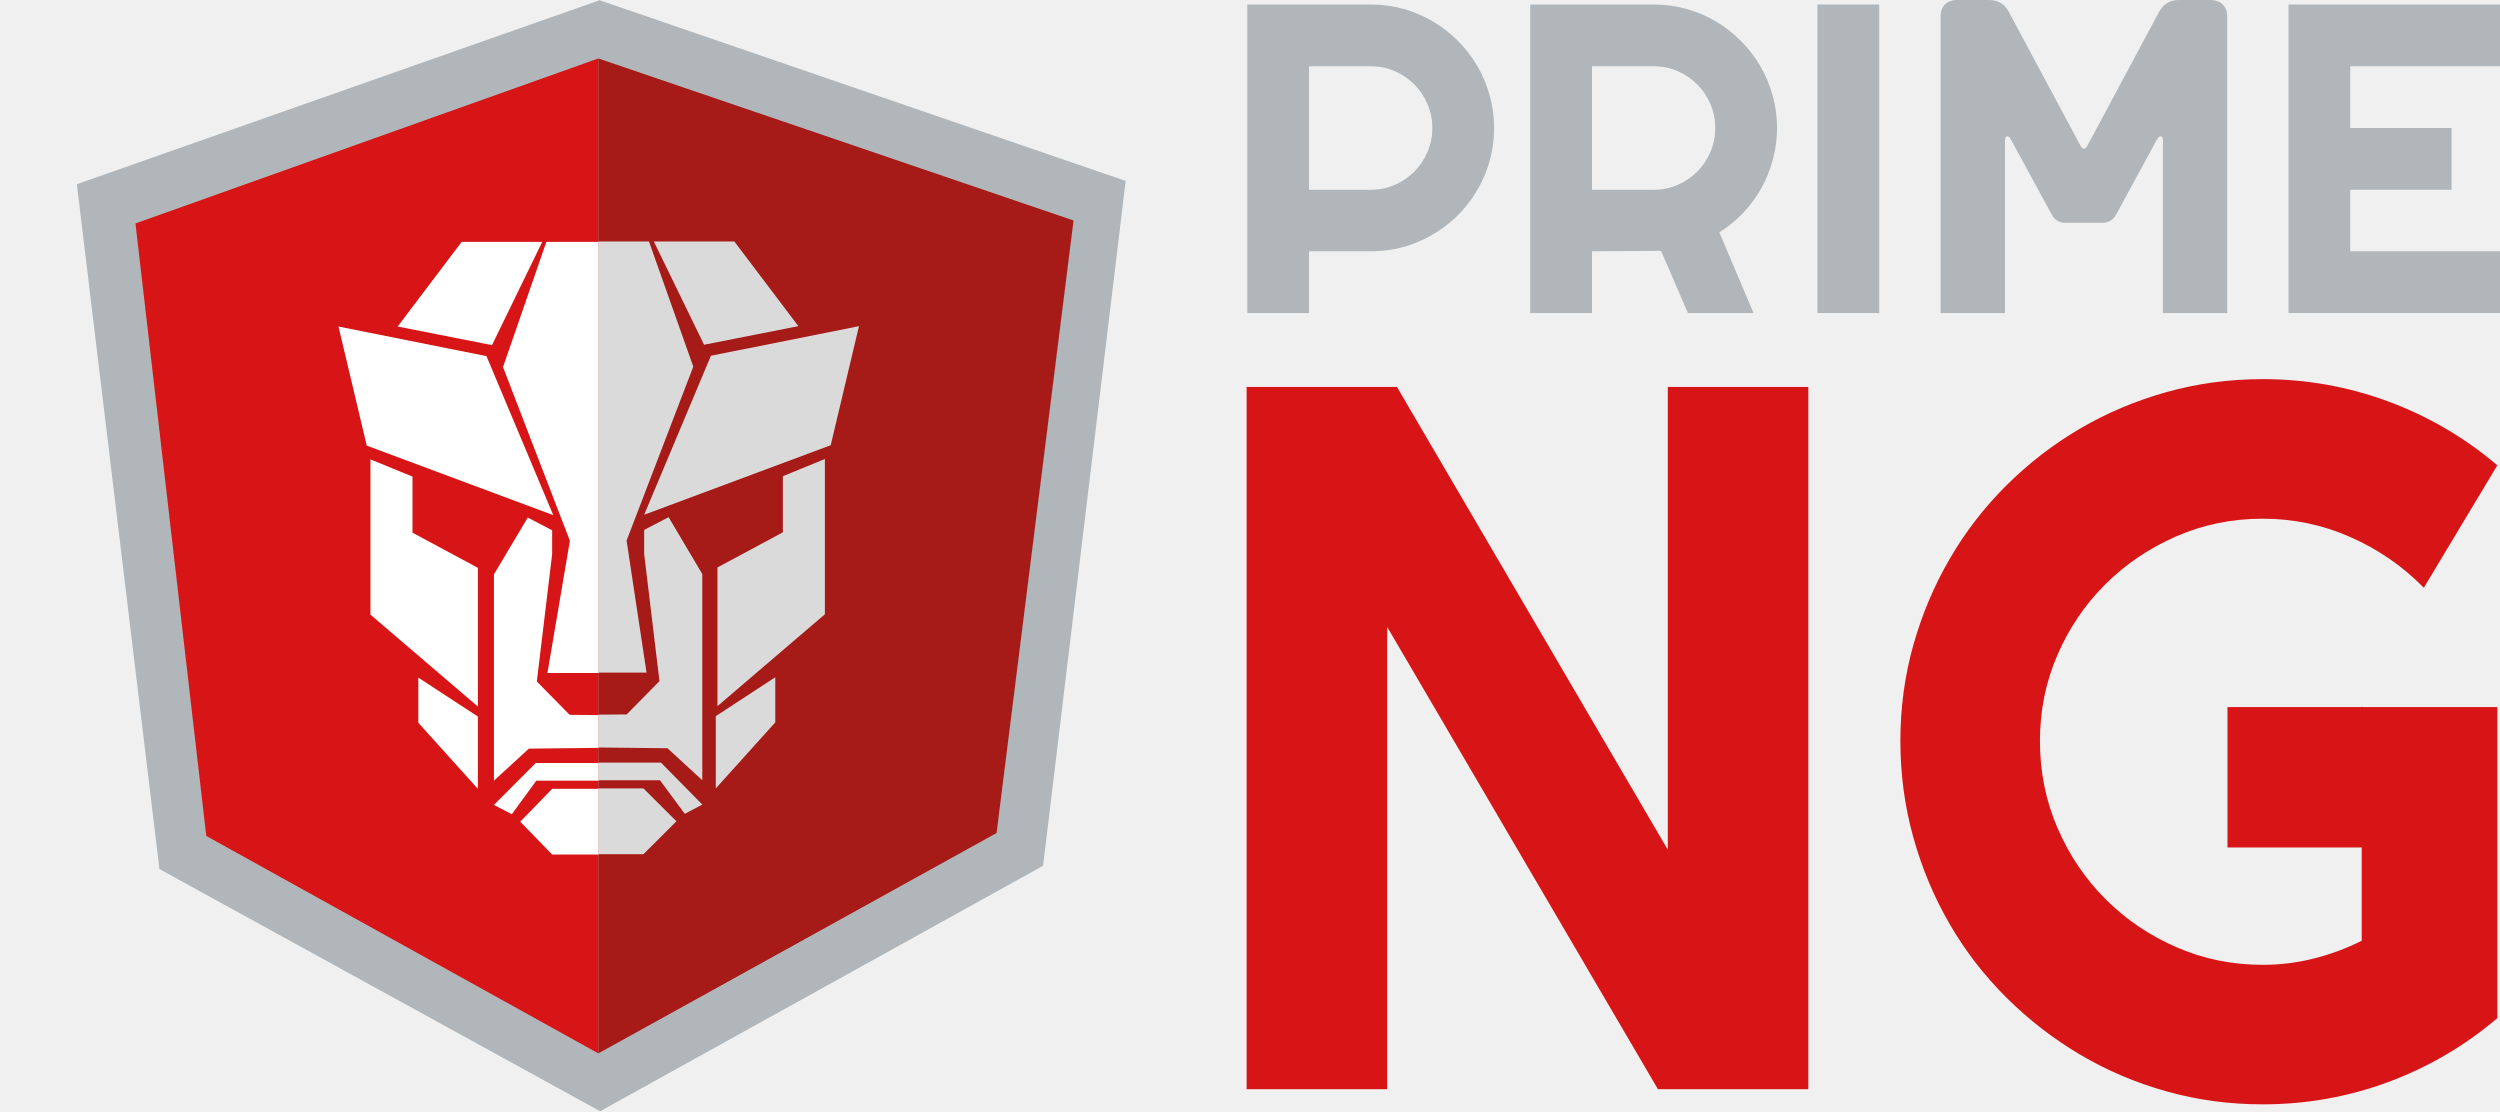
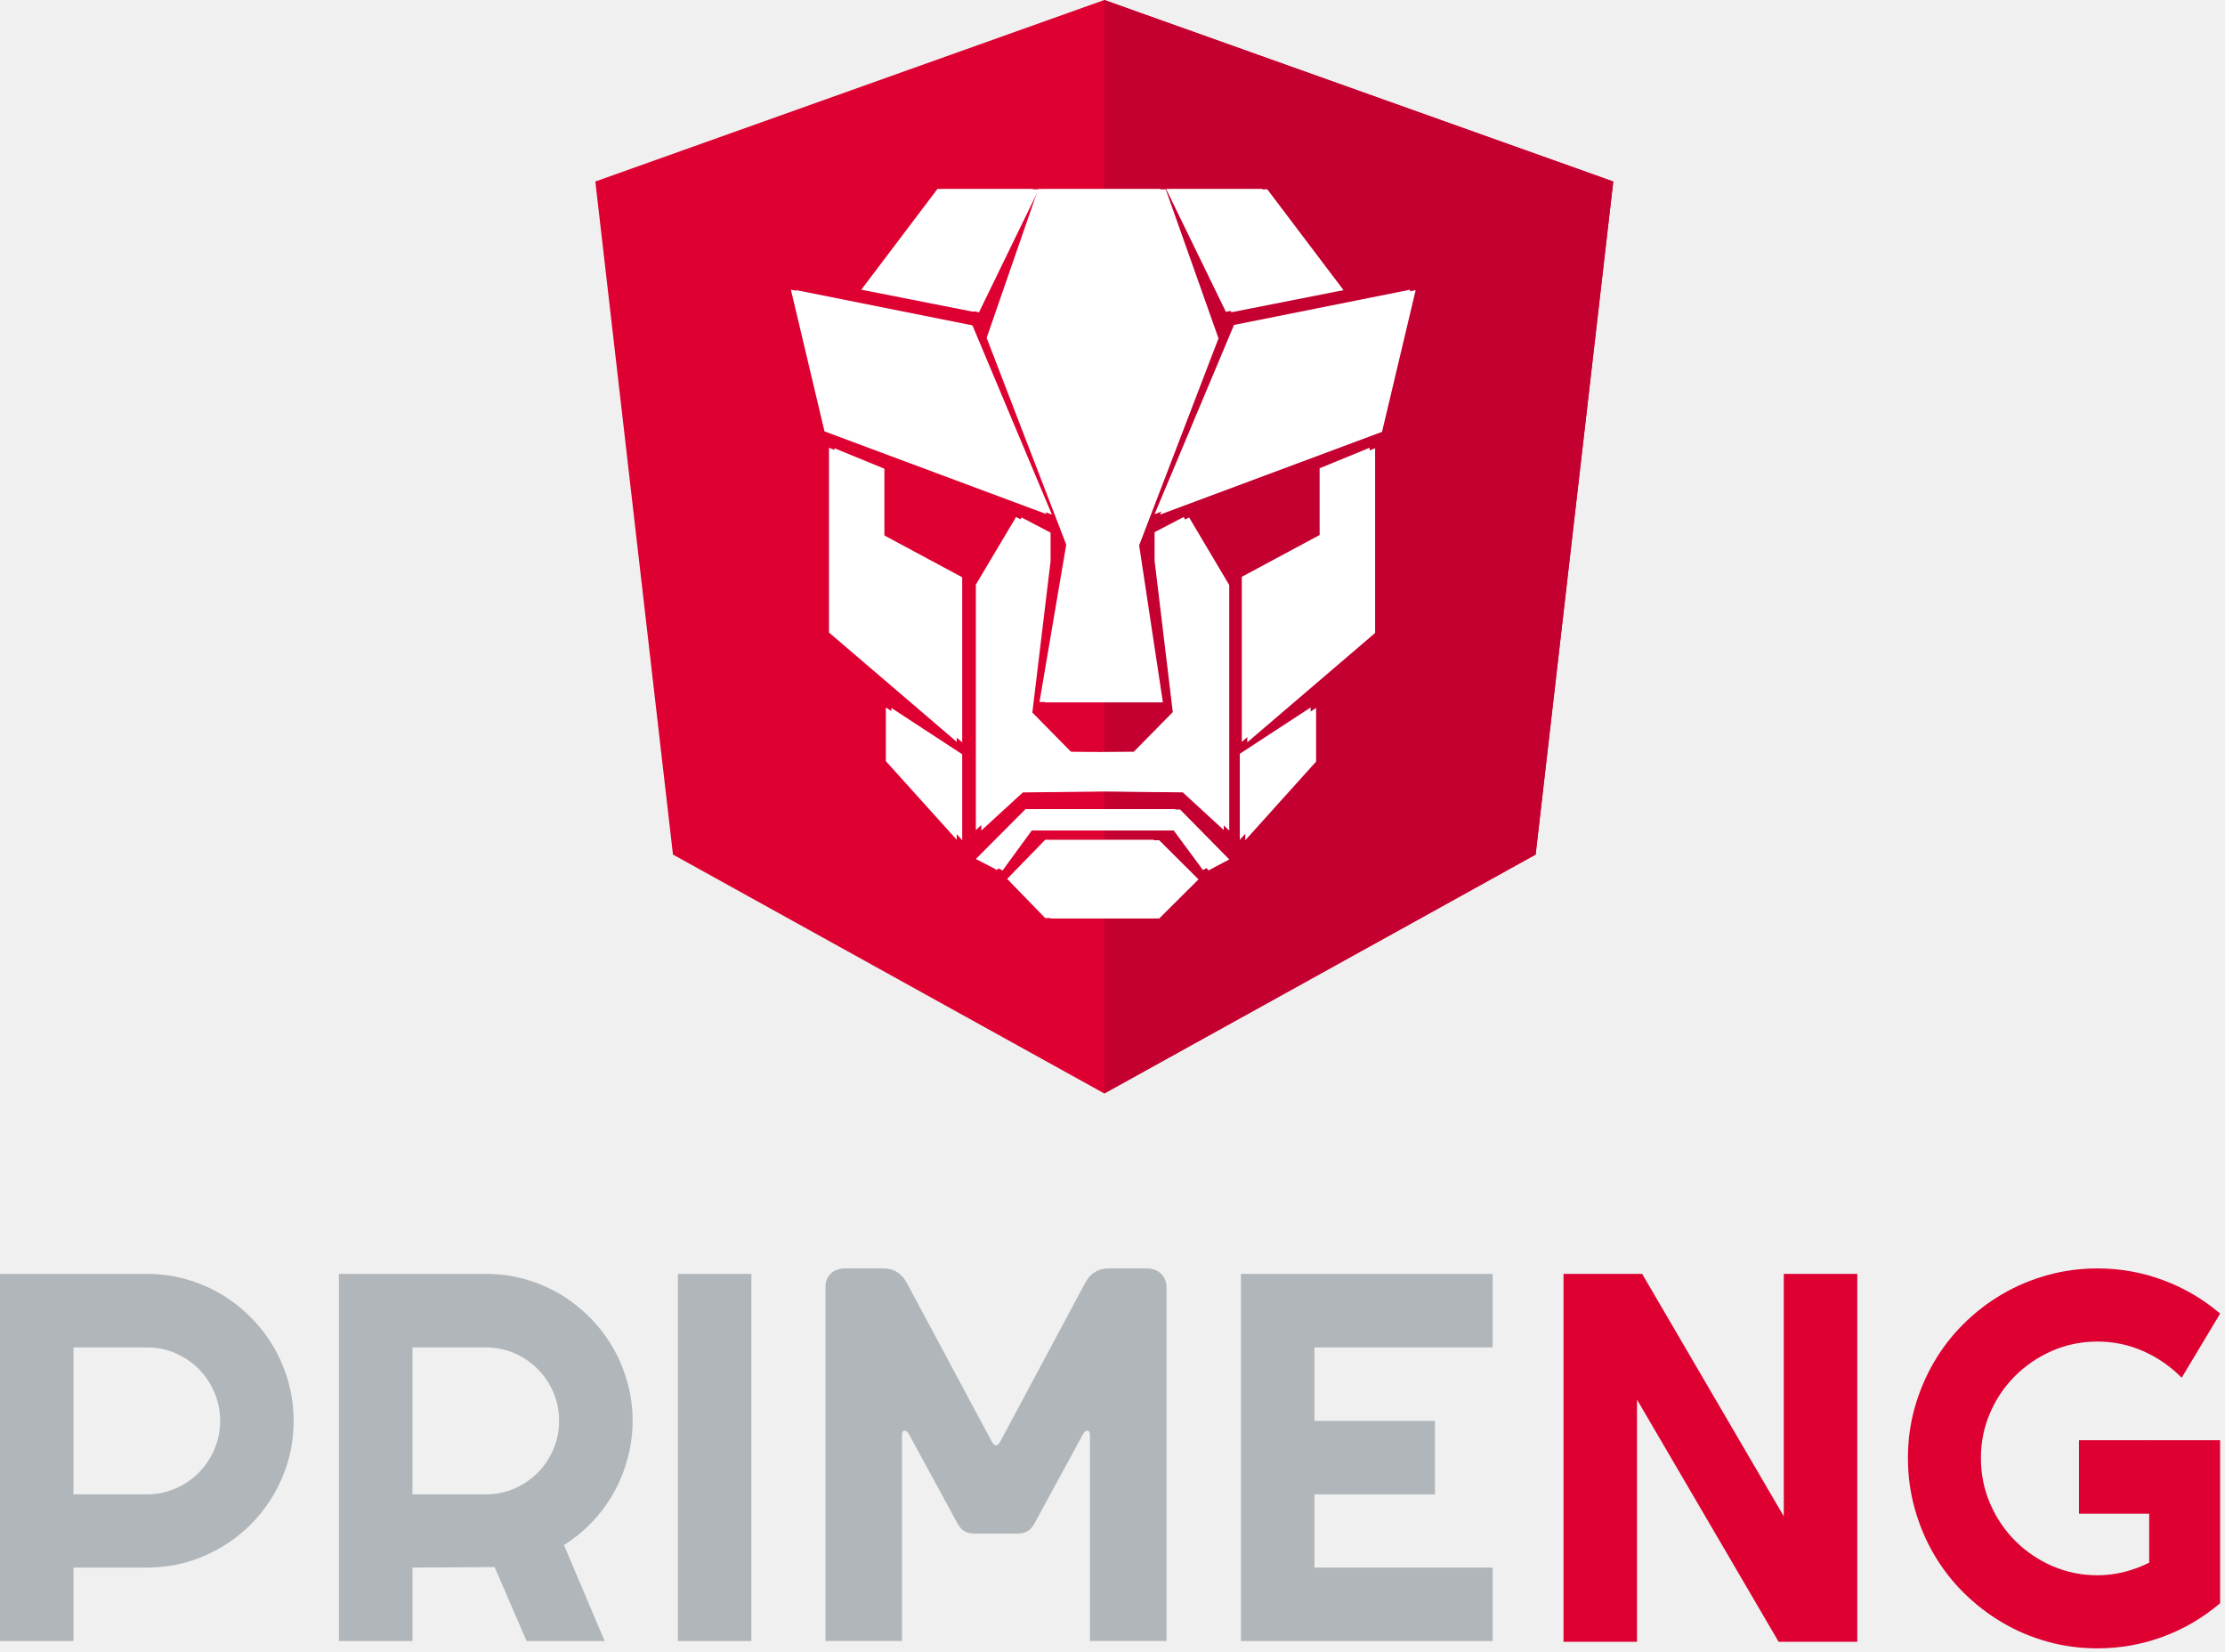
- <svg xmlns="http://www.w3.org/2000/svg" xmlns:xlink="http://www.w3.org/1999/xlink" version="1.1" id="katman_1" x="0px" y="0px" width="544.119px" height="241.86px" viewBox="0 0 544.119 241.86" enable-background="new 0 0 544.119 241.86" xml:space="preserve">
-   <g>
-     <g>
-       <polygon fill="#B0B6B9" points="130.496,0.046 16.728,40.085 34.7,189.148 130.617,241.86 227.027,188.433 244.998,39.377   " />
-       <polygon fill="#A61A17" points="233.653,47.993 130.224,12.724 130.224,229.267 216.901,181.302   " />
-       <polygon fill="#D71516" points="29.484,48.629 44.894,181.938 130.224,229.267 130.224,12.721   " />
-       <g>
-         <defs>
-           <rect id="SVGID_1_" y="22.366" width="130.311" height="206.901" />
-         </defs>
-         <clipPath id="SVGID_2_">
-           <use xlink:href="#SVGID_1_" overflow="visible" />
-         </clipPath>
-         <g clip-path="url(#SVGID_2_)">
-           <polygon fill="#FFFFFF" points="120.417,112.122 79.819,96.987 73.673,71.068 105.881,77.512     " />
-           <polygon fill="#FFFFFF" points="140.199,112.122 180.802,96.987 186.955,71.068 154.729,77.512     " />
-           <polygon fill="#FFFFFF" points="107.083,75.115 86.55,71.068 100.485,52.637 118.018,52.637     " />
-           <polygon fill="#FFFFFF" points="153.232,75.115 173.76,71.068 159.824,52.637 142.298,52.637     " />
-           <polygon fill="#FFFFFF" points="150.891,79.886 136.376,117.743 140.719,146.476 119.146,146.476 124.037,117.702       109.478,79.886 118.92,52.637 141.24,52.637     " />
-           <polygon fill="#FFFFFF" points="89.776,115.939 104.007,123.586 104.007,153.778 80.629,133.776 80.629,99.982 89.776,103.732           " />
-           <polygon fill="#FFFFFF" points="170.388,115.939 156.152,123.586 156.152,153.778 179.536,133.776 179.536,99.982       170.388,103.732     " />
-           <polygon fill="#FFFFFF" points="145.519,112.646 140.199,115.421 140.199,120.631 143.529,148.325 136.394,155.577       130.189,155.635 123.979,155.577 116.838,148.325 120.174,120.631 120.174,115.421 114.866,112.646 107.505,125.011       107.505,169.905 115.104,162.937 130.189,162.771 145.275,162.937 152.856,169.905 152.856,125.011     " />
-           <polygon fill="#FFFFFF" points="140.048,185.991 120.186,185.991 113.23,178.84 120.186,171.687 140.048,171.687 147.23,178.84           " />
-           <polygon fill="#FFFFFF" points="104.007,171.687 91.043,157.299 91.043,147.48 104.007,155.953     " />
-           <polygon fill="#FFFFFF" points="155.788,171.687 168.741,157.299 168.741,147.48 155.788,155.953     " />
-           <polygon fill="#FFFFFF" points="143.639,169.905 116.728,169.905 111.391,177.214 107.505,175.189 116.601,166.065       143.865,166.065 152.856,175.189 149.04,177.214     " />
+ <svg xmlns="http://www.w3.org/2000/svg" width="407px" height="302px" viewBox="0 0 407 302" version="1.1">
+   <defs />
+   <g id="Page-1" stroke="none" stroke-width="1" fill="none" fill-rule="evenodd">
+     <g id="angular-copy">
+       <g id="Group" transform="translate(108, 0)">
+         <polygon id="Shape" fill="#DD0031" points="94 0 94 0 94 0 0.9 33.2 15.1 156.3 94 200 94 200 94 200 172.9 156.3 187.1 33.2" />
+         <polygon id="Shape" fill="#C3002F" points="94 0 94 22.2 94 22.1 94 123.4 94 123.4 94 200 94 200 172.9 156.3 187.1 33.2" />
+       </g>
+       <g id="Clipped" transform="translate(145, 34)" fill="#FFFFFF">
+         <g id="Group">
+           <polygon id="Shape" points="47.417 60.122 6.819 44.987 0.673 19.068 32.881 25.512" />
+           <polygon id="Shape" points="67.199 60.122 107.802 44.987 113.955 19.068 81.729 25.512" />
+           <polygon id="Shape" points="34.083 23.115 13.55 19.068 27.485 0.637 45.018 0.637" />
+           <polygon id="Shape" points="80.232 23.115 100.76 19.068 86.824 0.637 69.298 0.637" />
+           <polygon id="Shape" points="77.891 27.886 63.376 65.743 67.719 94.476 46.146 94.476 51.037 65.702 36.478 27.886 45.92 0.637 68.24 0.637" />
+           <polygon id="Shape" points="16.776 63.939 31.007 71.586 31.007 101.778 7.629 81.776 7.629 47.982 16.776 51.732" />
+           <polygon id="Shape" points="97.388 63.939 83.152 71.586 83.152 101.778 106.536 81.776 106.536 47.982 97.388 51.732" />
+           <polygon id="Shape" points="72.519 60.646 67.199 63.421 67.199 68.631 70.529 96.325 63.394 103.577 57.189 103.635 50.979 103.577 43.838 96.325 47.174 68.631 47.174 63.421 41.866 60.646 34.505 73.011 34.505 117.905 42.104 110.937 57.189 110.771 72.275 110.937 79.856 117.905 79.856 73.011" />
+           <polygon id="Shape" points="67.048 133.991 47.186 133.991 40.23 126.84 47.186 119.687 67.048 119.687 74.23 126.84" />
+           <polygon id="Shape" points="31.007 119.687 18.043 105.299 18.043 95.48 31.007 103.953" />
+           <polygon id="Shape" points="82.788 119.687 95.741 105.299 95.741 95.48 82.788 103.953" />
+           <polygon id="Shape" points="70.639 117.905 43.728 117.905 38.391 125.214 34.505 123.189 43.601 114.065 70.865 114.065 79.856 123.189 76.04 125.214" />
        </g>
      </g>
-       <g>
-         <defs>
-           <rect id="SVGID_3_" x="130.311" y="31.311" width="98.86" height="188.553" />
-         </defs>
-         <clipPath id="SVGID_4_">
-           <use xlink:href="#SVGID_3_" overflow="visible" />
-         </clipPath>
-         <g clip-path="url(#SVGID_4_)">
-           <polygon fill="#DADADA" points="120.417,112.036 79.819,96.903 73.673,70.984 105.881,77.428     " />
-           <polygon fill="#DADADA" points="140.199,112.036 180.802,96.903 186.955,70.984 154.729,77.428     " />
-           <polygon fill="#DADADA" points="107.083,75.031 86.55,70.984 100.485,52.553 118.018,52.553     " />
-           <polygon fill="#DADADA" points="153.238,75.031 173.76,70.984 159.824,52.553 142.298,52.553     " />
-           <polygon fill="#DADADA" points="150.891,79.799 136.376,117.659 140.719,146.394 119.146,146.394 124.037,117.618       109.478,79.799 118.914,52.553 141.245,52.553     " />
-           <polygon fill="#DADADA" points="89.776,115.855 104.007,123.502 104.007,153.691 80.641,133.69 80.641,99.898 89.776,103.645           " />
-           <polygon fill="#DADADA" points="170.388,115.855 156.152,123.502 156.152,153.691 179.536,133.69 179.536,99.898       170.388,103.645     " />
-           <polygon fill="#DADADA" points="145.519,112.562 140.199,115.334 140.199,120.547 143.529,148.245 136.394,155.495       130.189,155.542 123.974,155.495 116.838,148.245 120.169,120.547 120.169,115.334 114.86,112.562 107.505,124.927       107.505,169.819 115.104,162.851 130.189,162.689 145.27,162.851 152.85,169.819 152.85,124.927     " />
-           <polygon fill="#DADADA" points="140.048,185.911 120.186,185.911 113.23,178.753 120.186,171.6 140.048,171.6 147.224,178.753           " />
-           <polygon fill="#DADADA" points="104.007,171.6 91.043,157.218 91.043,147.4 104.007,155.865     " />
-           <polygon fill="#DADADA" points="155.788,171.6 168.741,157.218 168.741,147.4 155.788,155.865     " />
-           <polygon fill="#DADADA" points="143.639,169.819 116.728,169.819 111.391,177.128 107.505,175.11 116.601,165.984       143.865,165.984 152.85,175.11 149.04,177.128     " />
+       <g id="Clipped" transform="translate(144, 34)" fill="#FFFFFF">
+         <g id="Group">
+           <polygon id="Shape" points="47.417 60.036 6.819 44.903 0.673 18.984 32.881 25.428" />
+           <polygon id="Shape" points="67.199 60.036 107.802 44.903 113.955 18.984 81.729 25.428" />
+           <polygon id="Shape" points="34.083 23.031 13.55 18.984 27.485 0.553 45.018 0.553" />
+           <polygon id="Shape" points="80.238 23.031 100.76 18.984 86.824 0.553 69.298 0.553" />
+           <polygon id="Shape" points="77.891 27.799 63.376 65.659 67.719 94.394 46.146 94.394 51.037 65.618 36.478 27.799 45.914 0.553 68.245 0.553" />
+           <polygon id="Shape" points="16.776 63.855 31.007 71.502 31.007 101.691 7.641 81.69 7.641 47.898 16.776 51.645" />
+           <polygon id="Shape" points="97.388 63.855 83.152 71.502 83.152 101.691 106.536 81.69 106.536 47.898 97.388 51.645" />
+           <polygon id="Shape" points="72.519 60.562 67.199 63.334 67.199 68.547 70.529 96.245 63.394 103.495 57.189 103.542 50.974 103.495 43.838 96.245 47.169 68.547 47.169 63.334 41.86 60.562 34.505 72.927 34.505 117.819 42.104 110.851 57.189 110.689 72.27 110.851 79.85 117.819 79.85 72.927" />
+           <polygon id="Shape" points="67.048 133.911 47.186 133.911 40.23 126.753 47.186 119.6 67.048 119.6 74.224 126.753" />
+           <polygon id="Shape" points="31.007 119.6 18.043 105.218 18.043 95.4 31.007 103.865" />
+           <polygon id="Shape" points="82.788 119.6 95.741 105.218 95.741 95.4 82.788 103.865" />
+           <polygon id="Shape" points="70.639 117.819 43.728 117.819 38.391 125.128 34.505 123.11 43.601 113.984 70.865 113.984 79.85 123.11 76.04 125.128" />
        </g>
      </g>
+       <path d="M13.439,300.154 L0,300.154 L0,233 L26.871,233 C29.335,233 31.711,233.324 34.001,233.96 C36.268,234.602 38.396,235.509 40.391,236.68 C42.368,237.848 44.178,239.253 45.82,240.895 C47.463,242.535 48.868,244.353 50.036,246.345 C51.21,248.348 52.106,250.485 52.747,252.766 C53.395,255.047 53.708,257.412 53.708,259.882 C53.708,263.566 53.002,267.04 51.603,270.301 C50.204,273.565 48.273,276.413 45.851,278.844 C43.404,281.281 40.553,283.2 37.304,284.606 C34.037,286.011 30.562,286.714 26.872,286.714 L13.44,286.714 L13.44,300.154 L13.439,300.154 Z M13.439,246.445 L13.439,273.324 L26.871,273.324 C28.722,273.324 30.444,272.969 32.069,272.269 C33.695,271.566 35.123,270.609 36.331,269.39 C37.557,268.169 38.506,266.741 39.211,265.105 C39.916,263.468 40.269,261.726 40.269,259.884 C40.269,258.039 39.916,256.304 39.211,254.662 C38.506,253.023 37.557,251.595 36.331,250.378 C35.123,249.16 33.695,248.204 32.069,247.495 C30.444,246.793 28.721,246.446 26.871,246.446 L13.439,246.446 L13.439,246.445 Z" id="Shape" fill="#B0B6B9" />
+       <path d="M75.444,300.154 L62,300.154 L62,233 L88.883,233 C91.334,233 93.716,233.324 96.007,233.96 C98.274,234.602 100.396,235.509 102.396,236.68 C104.375,237.848 106.172,239.253 107.814,240.895 C109.462,242.535 110.862,244.353 112.036,246.345 C113.21,248.348 114.112,250.485 114.748,252.766 C115.395,255.047 115.72,257.412 115.72,259.882 C115.72,262.189 115.418,264.441 114.835,266.624 C114.263,268.812 113.441,270.889 112.365,272.854 C111.278,274.817 109.966,276.627 108.404,278.287 C106.842,279.938 105.097,281.375 103.159,282.592 L110.602,300.153 L96.326,300.153 L90.473,286.622 L75.445,286.714 L75.445,300.154 L75.444,300.154 Z M75.444,246.445 L75.444,273.324 L88.882,273.324 C90.721,273.324 92.444,272.969 94.08,272.269 C95.693,271.566 97.121,270.609 98.336,269.39 C99.556,268.169 100.522,266.741 101.216,265.105 C101.927,263.468 102.268,261.726 102.268,259.884 C102.268,258.039 101.927,256.304 101.216,254.662 C100.522,253.023 99.556,251.595 98.336,250.378 C97.121,249.16 95.693,248.204 94.08,247.495 C92.443,246.793 90.721,246.446 88.882,246.446 L75.444,246.446 L75.444,246.445 Z" id="Shape" fill="#B0B6B9" />
+       <polygon id="Shape" fill="#B0B6B9" points="137.443 300.154 124 300.154 124 233 137.443 233" />
+       <polygon id="Shape" fill="#B0B6B9" points="273.033 300.154 227 300.154 227 233 273.033 233 273.033 246.444 240.437 246.444 240.437 259.882 262.486 259.882 262.486 273.322 240.437 273.322 240.437 286.714 273.033 286.714" />
+       <path d="M202.854,232 C200.765,232 199.378,232.995 198.481,234.691 L183.287,263.071 C182.888,263.866 182.586,264.363 182.188,264.363 C181.793,264.363 181.494,263.865 181.094,263.071 L165.898,234.691 C165.002,232.995 163.613,232 161.526,232 L154.574,232 C152.486,232 151,233.292 151,235.385 L151,295.178 L151,298.742 L151,300.133 L152.688,300.133 L163.417,300.133 L165.002,300.133 L165.002,298.144 L165.002,295.178 L165.002,262.473 C165.002,261.776 165.302,261.675 165.498,261.675 C165.8,261.675 165.996,261.875 166.291,262.371 L175.235,278.802 C175.929,279.997 176.924,280.497 178.219,280.497 L186.157,280.497 C187.453,280.497 188.447,279.997 189.141,278.802 L198.075,262.371 C198.381,261.874 198.579,261.675 198.879,261.675 C199.075,261.675 199.377,261.776 199.377,262.473 L199.377,295.178 L199.377,298.144 L199.377,300.133 L200.96,300.133 L211.689,300.133 L213.378,300.133 L213.378,298.742 L213.378,295.178 L213.378,235.484 C213.38,233.393 211.893,232 209.799,232 L202.854,232 Z" id="Shape" fill="#B0B6B9" />
+       <polygon id="Shape" fill="#DD0031" points="339.736 300.288 325.35 300.288 299.444 255.992 299.444 300.288 286 300.288 286 233 300.384 233 326.294 277.341 326.294 233 339.736 233" />
+       <path d="M393.134,263.353 L393.134,263.426 L380.293,263.426 L380.293,276.874 L393.134,276.874 L393.134,285.816 C391.693,286.54 390.18,287.103 388.586,287.509 C386.995,287.915 385.354,288.122 383.667,288.122 C380.731,288.122 377.98,287.557 375.401,286.43 C372.82,285.304 370.567,283.771 368.631,281.833 C366.692,279.893 365.161,277.624 364.041,275.029 C362.916,272.431 362.352,269.647 362.352,266.677 C362.352,263.736 362.916,260.973 364.041,258.396 C365.161,255.813 366.692,253.561 368.631,251.637 C370.567,249.713 372.82,248.189 375.401,247.062 C377.979,245.936 380.731,245.374 383.667,245.374 C386.603,245.374 389.397,245.96 392.054,247.133 C394.707,248.306 397.048,249.924 399.078,251.99 L406.107,240.259 C402.985,237.598 399.5,235.558 395.663,234.136 C391.817,232.711 387.82,232 383.666,232 C380.481,232 377.412,232.415 374.462,233.243 C371.508,234.071 368.752,235.237 366.191,236.739 C363.633,238.241 361.291,240.046 359.166,242.16 C357.044,244.27 355.229,246.615 353.734,249.197 C352.233,251.777 351.068,254.539 350.241,257.477 C349.413,260.417 349,263.484 349,266.676 C349,269.868 349.413,272.947 350.241,275.918 C351.068,278.892 352.233,281.665 353.734,284.247 C355.229,286.827 357.044,289.174 359.166,291.283 C361.292,293.396 363.633,295.211 366.191,296.724 C368.752,298.245 371.509,299.418 374.462,300.247 C377.412,301.077 380.481,301.49 383.666,301.49 C387.82,301.49 391.817,300.779 395.663,299.357 C399.5,297.933 402.985,295.892 406.107,293.232 L406.107,276.873 L406.107,263.425 L393.201,263.425 L393.134,263.353 L393.134,263.353 Z" id="Shape" fill="#DD0031" />
    </g>
-     <g>
-       <path fill="#B0B6B9" d="M284.914,68.133h-13.439V0.979h26.871c2.464,0,4.84,0.324,7.13,0.96c2.267,0.642,4.395,1.549,6.39,2.72    c1.977,1.168,3.787,2.573,5.429,4.215c1.643,1.64,3.048,3.458,4.216,5.45c1.174,2.003,2.07,4.14,2.711,6.421    c0.648,2.281,0.961,4.646,0.961,7.116c0,3.684-0.706,7.158-2.105,10.419c-1.399,3.264-3.33,6.112-5.752,8.543    c-2.447,2.437-5.298,4.356-8.547,5.762c-3.267,1.405-6.742,2.108-10.432,2.108h-13.432V68.133z M284.914,14.424v26.879h13.432    c1.851,0,3.573-0.355,5.198-1.055c1.626-0.703,3.054-1.66,4.262-2.879c1.226-1.221,2.175-2.649,2.88-4.285    c0.705-1.637,1.058-3.379,1.058-5.221c0-1.845-0.353-3.58-1.058-5.222c-0.705-1.639-1.654-3.067-2.88-4.284    c-1.208-1.218-2.636-2.174-4.262-2.883c-1.625-0.702-3.348-1.049-5.198-1.049H284.914z" />
-       <path fill="#B0B6B9" d="M346.495,68.133h-13.444V0.979h26.883c2.451,0,4.833,0.324,7.124,0.96c2.267,0.642,4.389,1.549,6.389,2.72    c1.979,1.168,3.776,2.573,5.418,4.215c1.648,1.64,3.048,3.458,4.222,5.45c1.174,2.003,2.076,4.14,2.712,6.421    c0.647,2.281,0.972,4.646,0.972,7.116c0,2.307-0.302,4.559-0.885,6.742c-0.572,2.188-1.394,4.265-2.47,6.23    c-1.087,1.963-2.399,3.773-3.961,5.433c-1.562,1.651-3.307,3.088-5.245,4.305l7.443,17.561h-14.276l-5.853-13.531l-15.028,0.092    V68.133z M346.495,14.424v26.879h13.438c1.839,0,3.562-0.355,5.198-1.055c1.613-0.703,3.041-1.66,4.256-2.879    c1.22-1.221,2.186-2.649,2.88-4.285c0.711-1.637,1.052-3.379,1.052-5.221c0-1.845-0.341-3.58-1.052-5.222    c-0.694-1.639-1.66-3.067-2.88-4.284c-1.215-1.218-2.643-2.174-4.256-2.883c-1.637-0.702-3.359-1.049-5.198-1.049H346.495z" />
-       <path fill="#B0B6B9" d="M409.008,68.133h-13.443V0.979h13.443V68.133z" />
-       <path fill="#B0B6B9" d="M544.119,68.133h-46.033V0.979h46.033v13.444h-32.596v13.438h22.049v13.44h-22.049v13.392h32.596V68.133z" />
-       <path fill="#D71516" d="M393.575,237.062h-32.729l-58.935-100.616v100.616h-30.586V84.221h32.724l58.945,100.717V84.221h30.581    V237.062z" />
-       <path fill="#B0B6B9" d="M481.174,0h-6.945c-2.089,0-3.476,0.995-4.373,2.691l-15.194,28.38c-0.399,0.795-0.701,1.292-1.099,1.292    c-0.395,0-0.694-0.498-1.094-1.292l-15.196-28.38C436.377,0.995,434.988,0,432.901,0h-6.952c-2.088,0-3.574,1.292-3.574,3.385    v59.793v3.564v1.391h1.688h10.729h1.585v-1.989v-2.966V30.473c0-0.697,0.3-0.798,0.496-0.798c0.302,0,0.498,0.2,0.793,0.696    l8.944,16.431c0.694,1.195,1.689,1.695,2.984,1.695h7.938c1.296,0,2.29-0.5,2.984-1.695l8.934-16.431    c0.306-0.497,0.504-0.696,0.804-0.696c0.196,0,0.498,0.101,0.498,0.798v32.705v2.966v1.989h1.583h10.729h1.689v-1.391v-3.564    V3.484C484.755,1.393,483.268,0,481.174,0z" />
-     </g>
-     <path fill="#D71516" d="M514.017,153.732v0.166h-29.212v30.546h29.212v20.312c-3.277,1.644-6.719,2.922-10.346,3.844   c-3.619,0.922-7.353,1.392-11.191,1.392c-6.679,0-12.938-1.283-18.805-3.843c-5.871-2.556-10.997-6.038-15.402-10.442   c-4.411-4.405-7.894-9.56-10.442-15.454c-2.56-5.9-3.843-12.224-3.843-18.97c0-6.68,1.283-12.957,3.843-18.811   c2.549-5.866,6.031-10.982,10.442-15.352c4.405-4.371,9.531-7.831,15.402-10.391c5.866-2.558,12.126-3.835,18.805-3.835   s13.036,1.332,19.08,3.995c6.036,2.664,11.363,6.341,15.98,11.032l15.992-26.646c-7.104-6.043-15.031-10.677-23.76-13.907   c-8.751-3.236-17.843-4.852-27.293-4.852c-7.247,0-14.229,0.942-20.941,2.824c-6.719,1.881-12.99,4.528-18.816,7.941   c-5.819,3.411-11.146,7.512-15.981,12.312c-4.828,4.794-8.957,10.121-12.359,15.984c-3.414,5.862-6.065,12.135-7.945,18.808   c-1.885,6.679-2.824,13.644-2.824,20.896c0,7.25,0.939,14.244,2.824,20.992c1.88,6.754,4.531,13.053,7.945,18.919   c3.402,5.859,7.531,11.191,12.359,15.981c4.836,4.8,10.162,8.923,15.981,12.359c5.826,3.455,12.098,6.119,18.816,8.003   c6.712,1.884,13.694,2.823,20.941,2.823c9.45,0,18.542-1.615,27.293-4.846c8.729-3.235,16.656-7.869,23.76-13.912v-37.158v-30.546   h-29.361L514.017,153.732z" />
  </g>
-   <g>
- </g>
-   <g>
- </g>
-   <g>
- </g>
-   <g>
- </g>
-   <g>
- </g>
-   <g>
- </g>
</svg>
